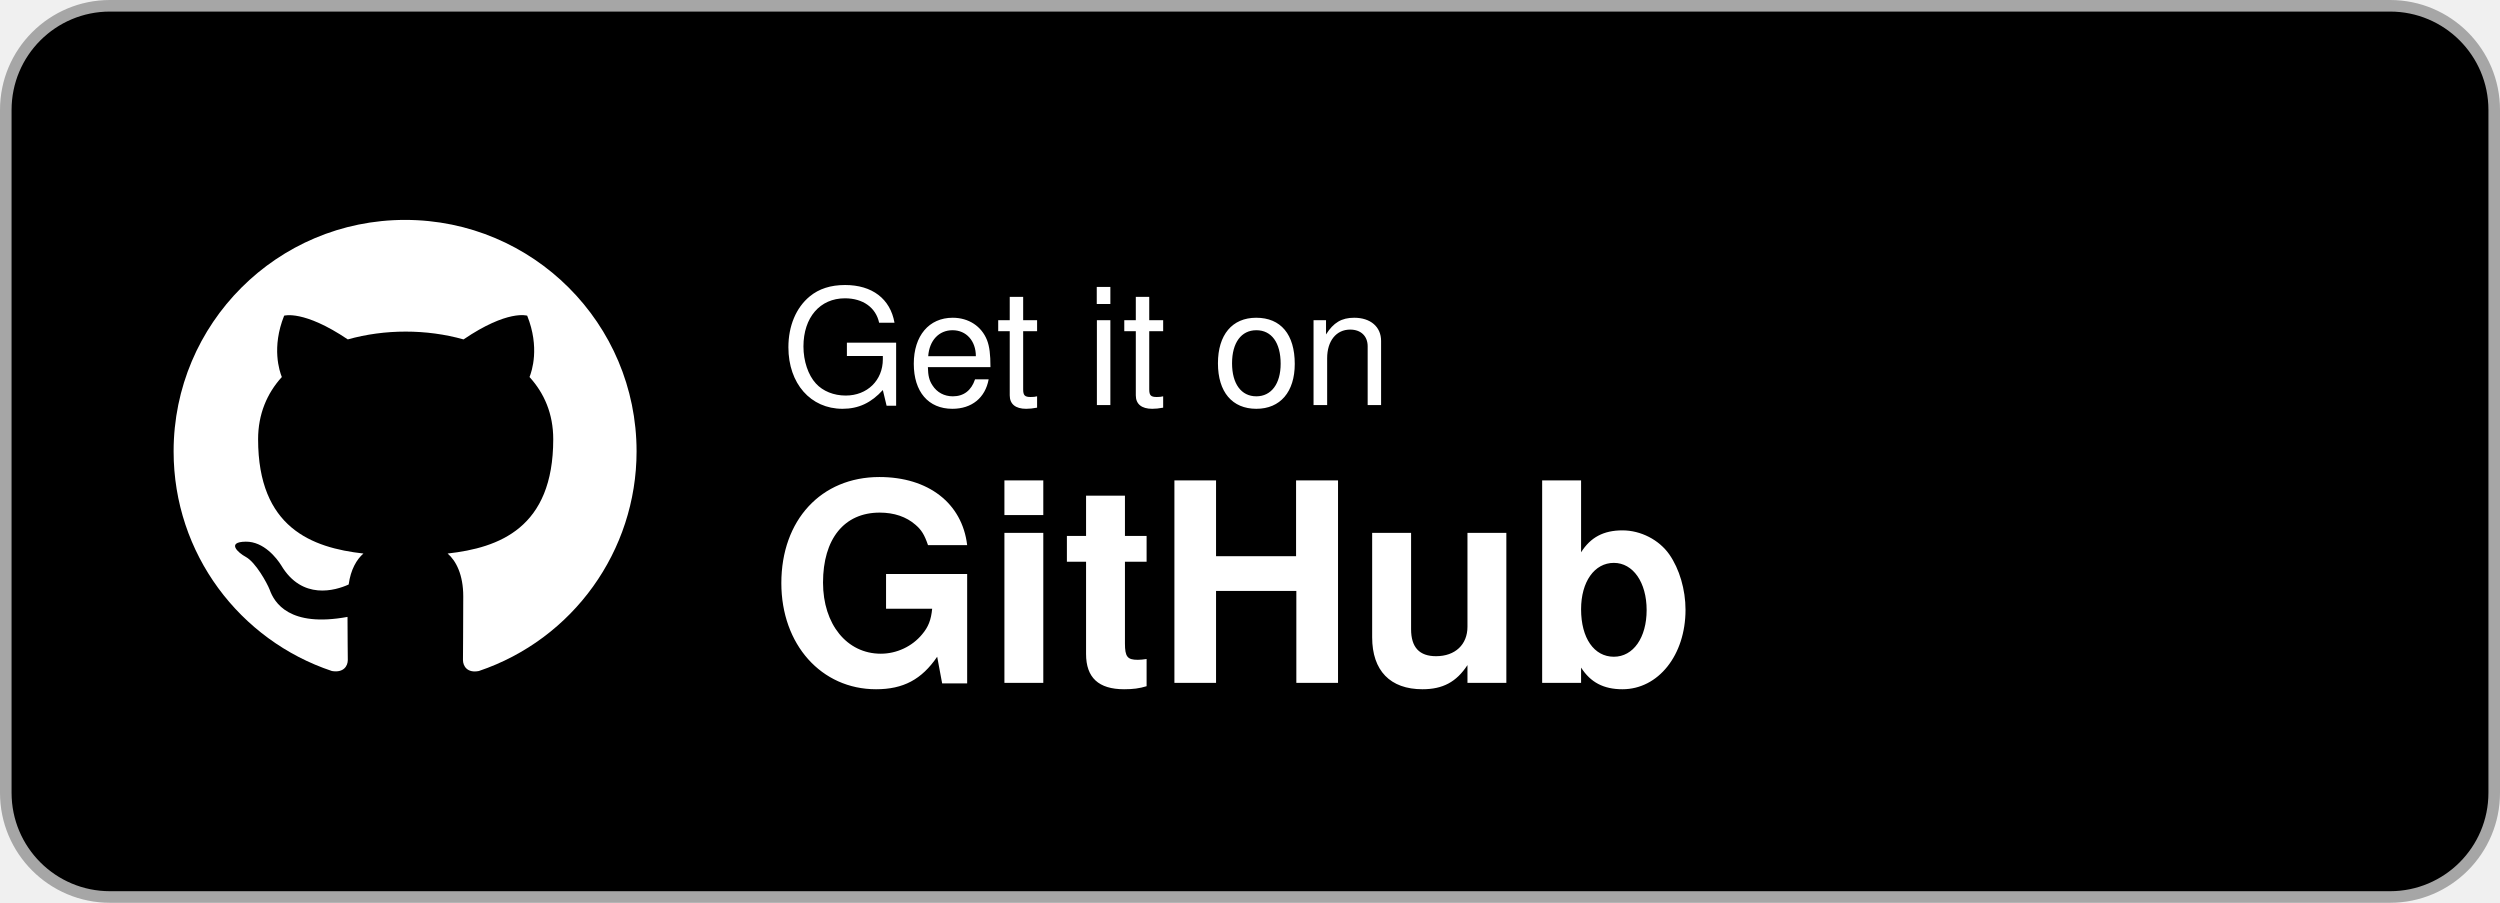
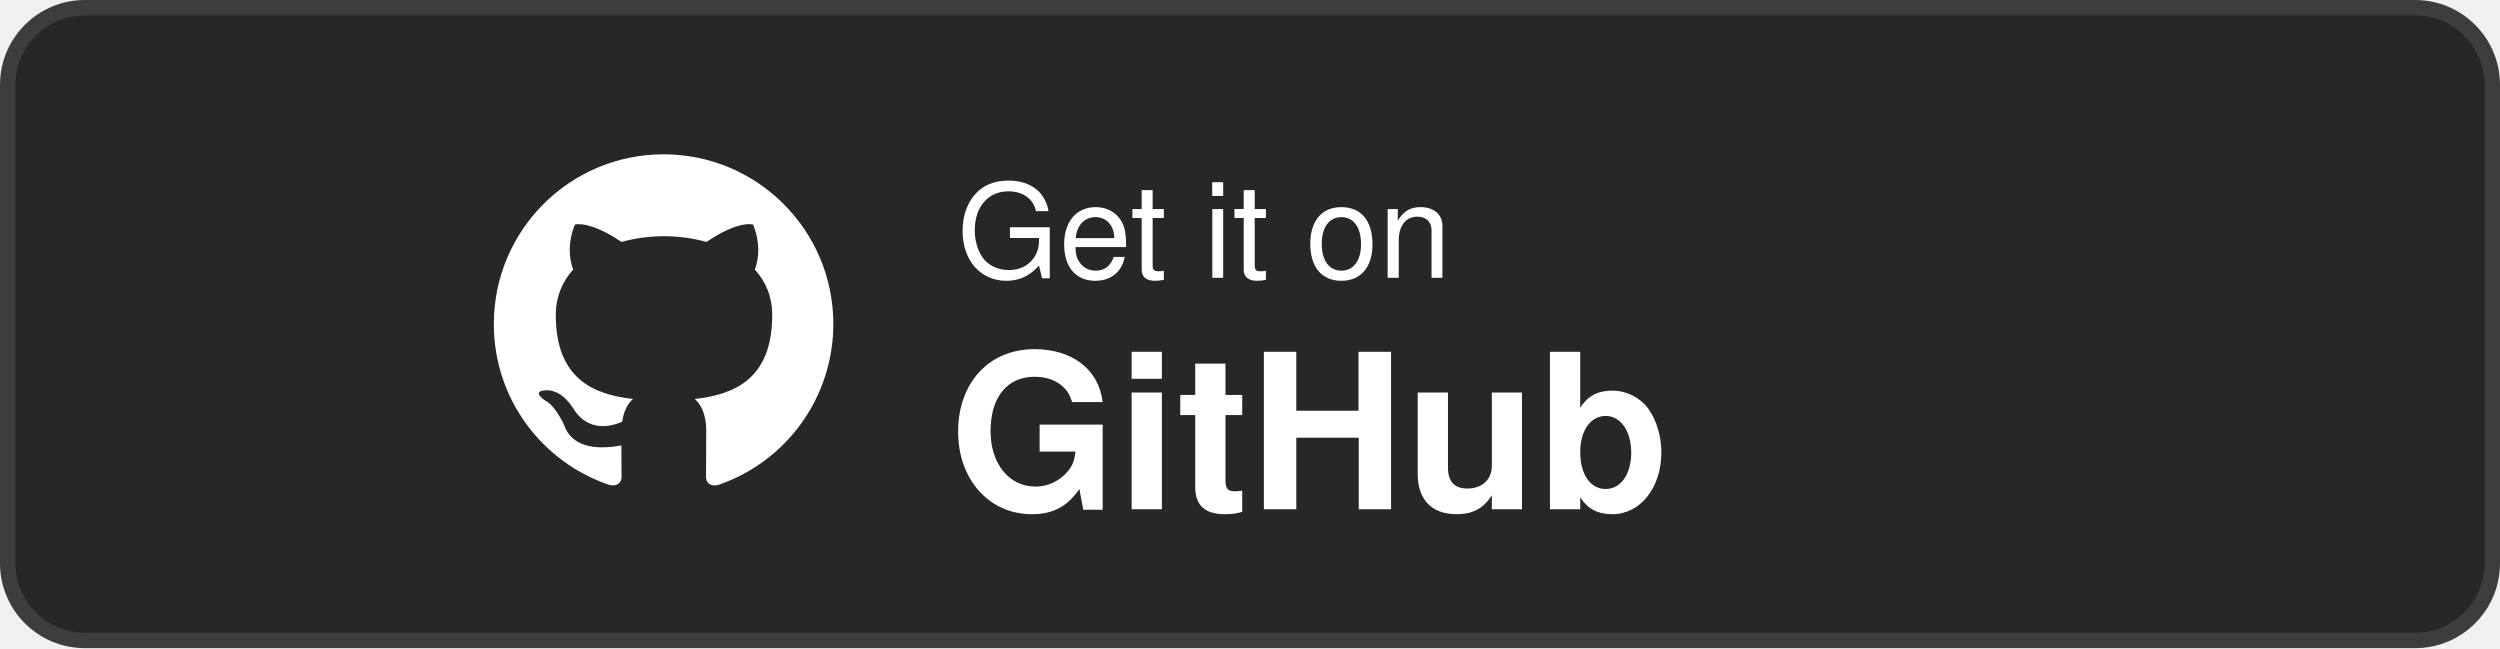
- <svg xmlns="http://www.w3.org/2000/svg" width="864" height="312" viewBox="0 0 864 312" role="img" aria-label="Get it on GitHub">
-   <rect x="2" y="2" width="860" height="308" rx="36" fill="#000" stroke="#A6A6A6" stroke-width="4" />
-   <g transform="translate(60 76) scale(10)" fill="#fff">
+ <svg xmlns="http://www.w3.org/2000/svg" width="324" height="84" viewBox="0 0 324 84" role="img" aria-label="Get it on GitHub">
+   <rect x="1" y="1" width="322" height="82" rx="10" fill="#272727" stroke="#3d3d3d" stroke-width="2" />
+   <g transform="translate(64 20) scale(2.75)" fill="#fff">
    <path d="M8 0C3.58 0 0 3.58 0 8c0 3.54 2.29 6.53 5.47 7.59.4.07.55-.17.55-.38 0-.19-.01-.82-.01-1.49-2.01.37-2.53-.49-2.69-.94-.09-.23-.48-.94-.82-1.13-.28-.15-.68-.52-.01-.53.63-.01 1.08.58 1.23.82.72 1.21 1.87.87 2.33.66.07-.52.28-.87.51-1.07-1.78-.2-3.64-.89-3.64-3.95 0-.87.31-1.59.82-2.15-.08-.2-.36-1.02.08-2.12 0 0 .67-.21 2.2.82.64-.18 1.32-.27 2-.27.68 0 1.36.09 2 .27 1.53-1.04 2.2-.82 2.2-.82.44 1.1.16 1.92.08 2.12.51.56.82 1.27.82 2.15 0 3.07-1.87 3.75-3.65 3.95.29.25.54.73.54 1.48 0 1.07-.01 1.93-.01 2.2 0 .21.15.46.55.38A8.013 8.013 0 0016 8c0-4.42-3.58-8-8-8z" />
  </g>
-   <text x="270" y="140" fill="#fff" font-family="Segoe UI, -apple-system, Helvetica, Arial, sans-serif" font-size="56">Get it on</text>
-   <text x="266" y="236" fill="#fff" font-family="Segoe UI, -apple-system, Helvetica, Arial, sans-serif" font-size="96" font-weight="600">GitHub</text>
+   <text x="124" y="36" fill="#fff" font-family="Segoe UI, -apple-system, Helvetica, Arial, sans-serif" font-size="17">Get it on</text>
+   <text x="123" y="66" fill="#fff" font-family="Segoe UI, -apple-system, Helvetica, Arial, sans-serif" font-size="28" font-weight="600">GitHub</text>
</svg>
